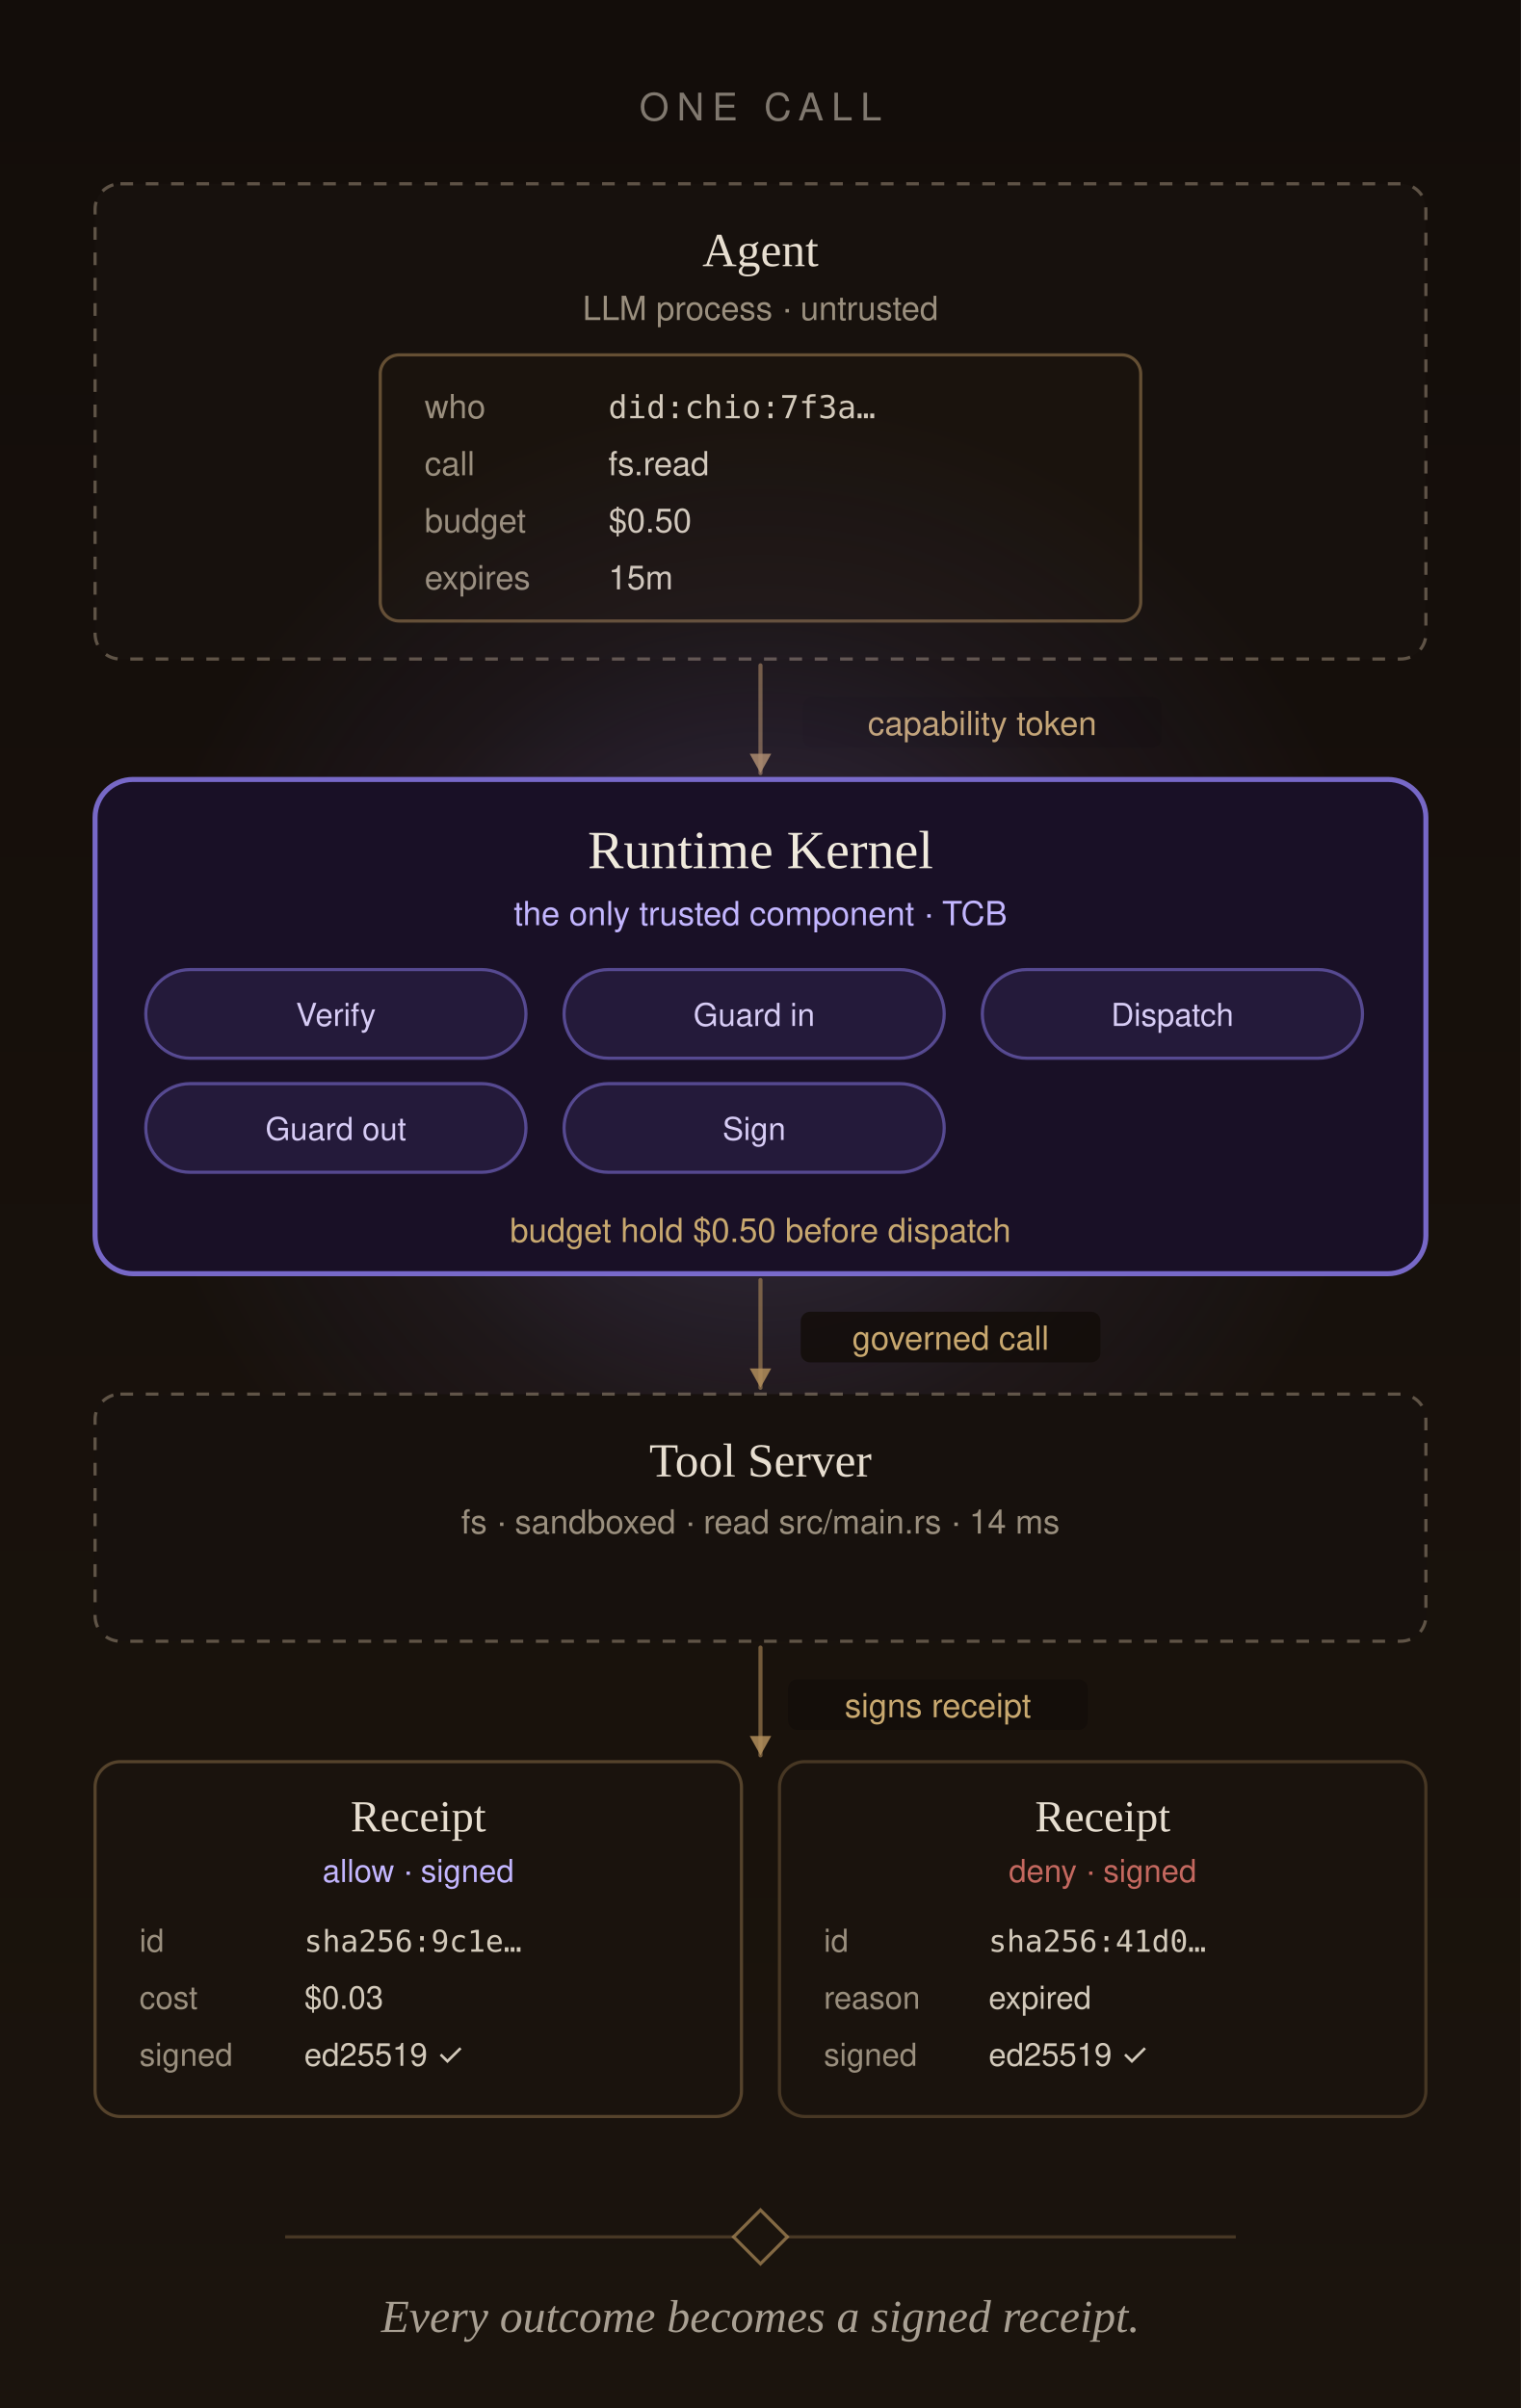
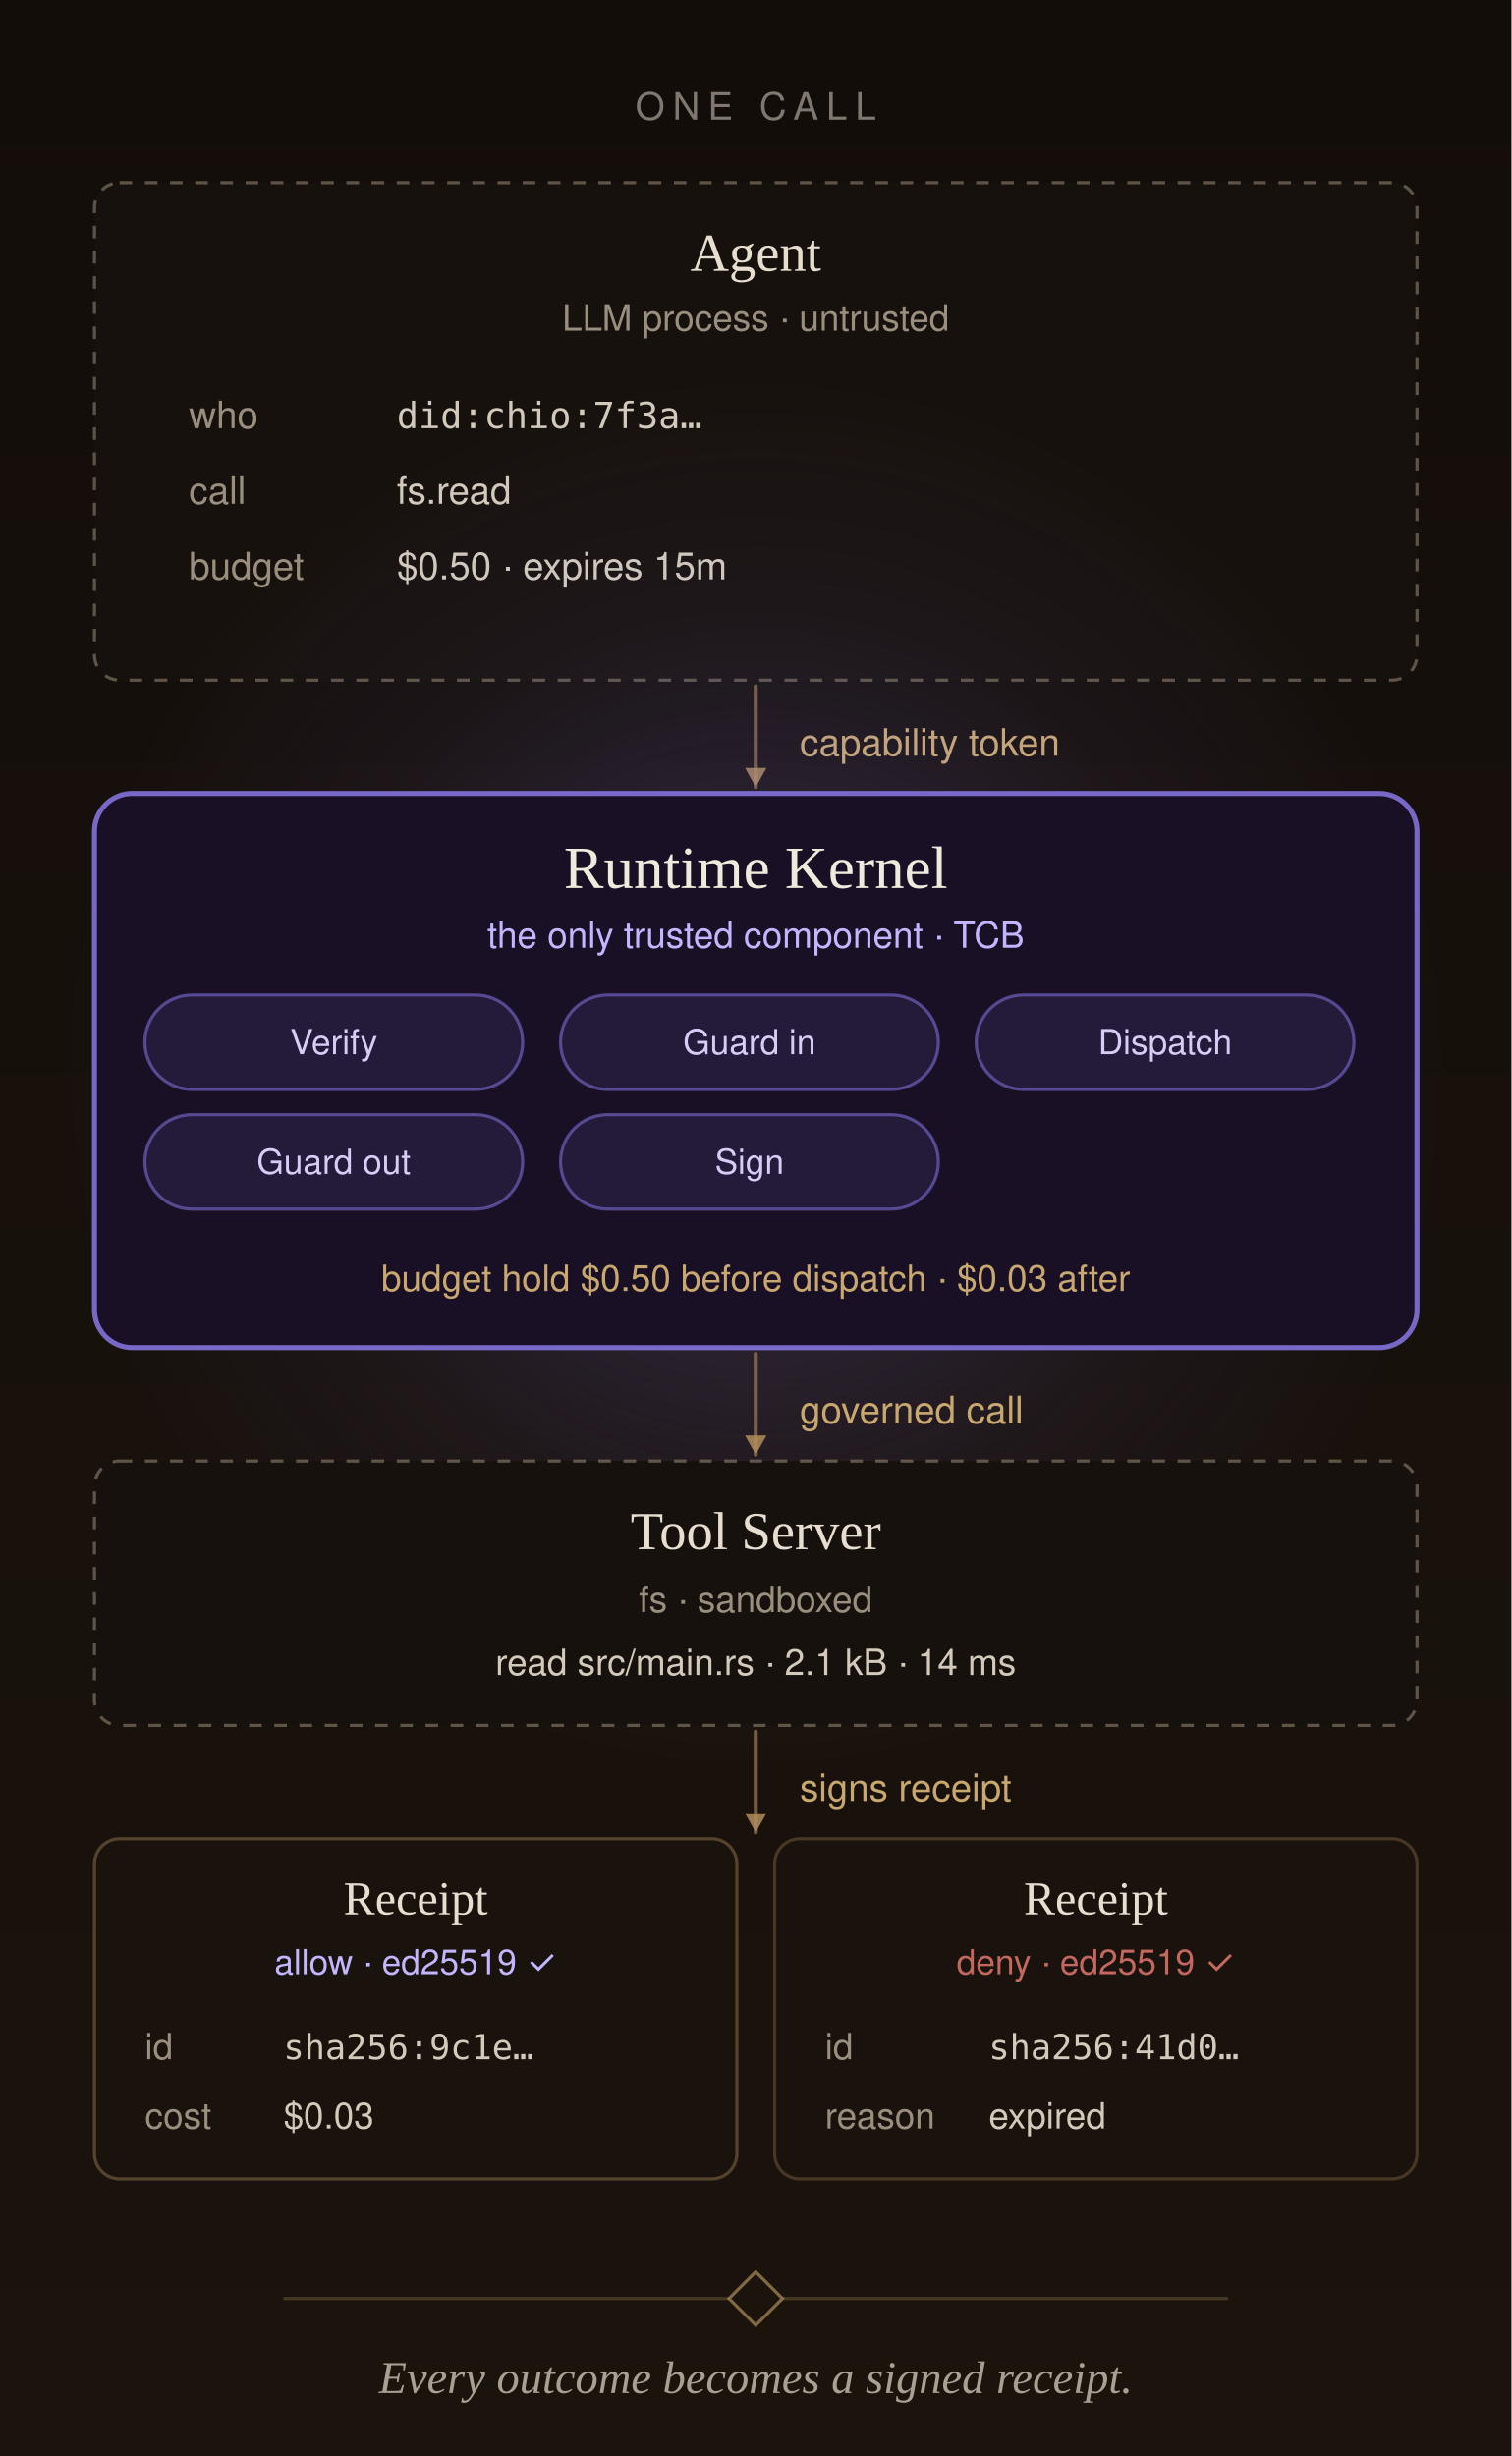
- <svg xmlns="http://www.w3.org/2000/svg" viewBox="0 0 480 760" width="480" height="760" role="img" aria-label="One tool call through Chio, stacked for small screens.">
+ <svg xmlns="http://www.w3.org/2000/svg" viewBox="0 0 480 780" width="480" height="780" role="img" aria-label="One tool call through Chio, stacked for small screens.">
  <defs>
    <linearGradient id="ocmbg" x1="0" y1="0" x2="0" y2="1">
      <stop offset="0" stop-color="#130d0a" />
      <stop offset="1" stop-color="#1b140d" />
    </linearGradient>
    <radialGradient id="ocmglow" cx="50%" cy="50%" r="50%">
      <stop offset="0" stop-color="#8f7ff2" stop-opacity="0.32" />
      <stop offset="0.6" stop-color="#8f7ff2" stop-opacity="0.07" />
      <stop offset="1" stop-color="#8f7ff2" stop-opacity="0" />
    </radialGradient>
    <radialGradient id="ocmkglow" cx="50%" cy="50%" r="50%">
      <stop offset="0" stop-color="#8f7ff2" stop-opacity="0.28" />
      <stop offset="0.65" stop-color="#8f7ff2" stop-opacity="0.06" />
      <stop offset="1" stop-color="#8f7ff2" stop-opacity="0" />
    </radialGradient>
  </defs>
-   <rect width="480" height="760" fill="url(#ocmbg)" />
+   <rect width="480" height="780" fill="url(#ocmbg)" />
  <text x="240.0" y="38" text-anchor="middle" font-family="-apple-system, 'Segoe UI', Helvetica, Arial, sans-serif" font-size="12" letter-spacing="2.5" fill="#d8cfc0" fill-opacity="0.55">ONE CALL</text>
-   <rect x="30" y="58" width="420" height="150" rx="8" fill="#17110d" stroke="#9a8b76" stroke-opacity="0.55" stroke-dasharray="4 4" />
-   <text x="240" y="84" text-anchor="middle" font-family="Georgia, 'Times New Roman', serif" font-size="15" fill="#e7ded0">Agent</text>
-   <text x="240" y="101" text-anchor="middle" font-family="-apple-system, 'Segoe UI', Helvetica, Arial, sans-serif" font-size="10.5" fill="#9a8f7e">LLM process · untrusted</text>
-   <rect x="120" y="112" width="240" height="84" rx="6" fill="#1a130d" stroke="#b08d5b" stroke-opacity="0.5" />
-   <text x="134" y="132" text-anchor="start" font-family="-apple-system, 'Segoe UI', Helvetica, Arial, sans-serif" font-size="10.5" fill="#9a8f7e">who</text>
-   <text x="192" y="132" text-anchor="start" font-family="ui-monospace, SFMono-Regular, Menlo, Consolas, monospace" font-size="10.0" fill="#d3cabb">did:chio:7f3a…</text>
-   <text x="134" y="150" text-anchor="start" font-family="-apple-system, 'Segoe UI', Helvetica, Arial, sans-serif" font-size="10.5" fill="#9a8f7e">call</text>
-   <text x="192" y="150" text-anchor="start" font-family="-apple-system, 'Segoe UI', Helvetica, Arial, sans-serif" font-size="10.5" fill="#d3cabb">fs.read</text>
-   <text x="134" y="168" text-anchor="start" font-family="-apple-system, 'Segoe UI', Helvetica, Arial, sans-serif" font-size="10.5" fill="#9a8f7e">budget</text>
-   <text x="192" y="168" text-anchor="start" font-family="-apple-system, 'Segoe UI', Helvetica, Arial, sans-serif" font-size="10.5" fill="#d3cabb">$0.50</text>
-   <text x="134" y="186" text-anchor="start" font-family="-apple-system, 'Segoe UI', Helvetica, Arial, sans-serif" font-size="10.5" fill="#9a8f7e">expires</text>
-   <text x="192" y="186" text-anchor="start" font-family="-apple-system, 'Segoe UI', Helvetica, Arial, sans-serif" font-size="10.5" fill="#d3cabb">15m</text>
-   <path d="M240 210 L240 244" stroke="#b08d5b" stroke-opacity="0.6" stroke-width="1.3" fill="none" stroke-linecap="round" />
-   <path d="M240 244 L236.6 237.9 L243.4 237.9 Z" fill="#b08d5b" fill-opacity="0.85" />
-   <rect x="253.4" y="220" width="113.2" height="16" rx="3" fill="#130d0a" fill-opacity="0.85" />
-   <text x="310" y="232" text-anchor="middle" font-family="-apple-system, 'Segoe UI', Helvetica, Arial, sans-serif" font-size="10.5" fill="#c8a86f">capability token</text>
-   <circle cx="240.0" cy="324.0" r="200" fill="url(#ocmkglow)" />
-   <rect x="30" y="246" width="420" height="156" rx="12" fill="#191026" stroke="#8f7ff2" stroke-opacity="0.8" stroke-width="1.6" />
-   <text x="240" y="274" text-anchor="middle" font-family="Georgia, 'Times New Roman', serif" font-size="17" fill="#f0eadd">Runtime Kernel</text>
-   <text x="240" y="292" text-anchor="middle" font-family="-apple-system, 'Segoe UI', Helvetica, Arial, sans-serif" font-size="10.5" fill="#c3b6ff">the only trusted component · TCB</text>
-   <rect x="46" y="306" width="120" height="28" rx="14.0" fill="#241a3a" stroke="#8f7ff2" stroke-opacity="0.5" />
-   <text x="106.0" y="323.8" text-anchor="middle" font-family="-apple-system, 'Segoe UI', Helvetica, Arial, sans-serif" font-size="10" fill="#d7ccf5">Verify</text>
-   <rect x="178" y="306" width="120" height="28" rx="14.0" fill="#241a3a" stroke="#8f7ff2" stroke-opacity="0.5" />
-   <text x="238.0" y="323.8" text-anchor="middle" font-family="-apple-system, 'Segoe UI', Helvetica, Arial, sans-serif" font-size="10" fill="#d7ccf5">Guard in</text>
-   <rect x="310" y="306" width="120" height="28" rx="14.0" fill="#241a3a" stroke="#8f7ff2" stroke-opacity="0.5" />
-   <text x="370.0" y="323.8" text-anchor="middle" font-family="-apple-system, 'Segoe UI', Helvetica, Arial, sans-serif" font-size="10" fill="#d7ccf5">Dispatch</text>
-   <rect x="46" y="342" width="120" height="28" rx="14.0" fill="#241a3a" stroke="#8f7ff2" stroke-opacity="0.5" />
-   <text x="106.0" y="359.8" text-anchor="middle" font-family="-apple-system, 'Segoe UI', Helvetica, Arial, sans-serif" font-size="10" fill="#d7ccf5">Guard out</text>
-   <rect x="178" y="342" width="120" height="28" rx="14.0" fill="#241a3a" stroke="#8f7ff2" stroke-opacity="0.5" />
-   <text x="238.0" y="359.8" text-anchor="middle" font-family="-apple-system, 'Segoe UI', Helvetica, Arial, sans-serif" font-size="10" fill="#d7ccf5">Sign</text>
-   <text x="240" y="392" text-anchor="middle" font-family="-apple-system, 'Segoe UI', Helvetica, Arial, sans-serif" font-size="10.5" fill="#c8a86f">budget hold $0.50 before dispatch</text>
-   <path d="M240 404 L240 438" stroke="#b08d5b" stroke-opacity="0.6" stroke-width="1.3" fill="none" stroke-linecap="round" />
-   <path d="M240 438 L236.6 431.9 L243.4 431.9 Z" fill="#b08d5b" fill-opacity="0.85" />
-   <rect x="252.7" y="414" width="94.6" height="16" rx="3" fill="#130d0a" fill-opacity="0.85" />
-   <text x="300" y="426" text-anchor="middle" font-family="-apple-system, 'Segoe UI', Helvetica, Arial, sans-serif" font-size="10.5" fill="#c8a86f">governed call</text>
-   <rect x="30" y="440" width="420" height="78" rx="8" fill="#17110d" stroke="#9a8b76" stroke-opacity="0.55" stroke-dasharray="4 4" />
-   <text x="240" y="466" text-anchor="middle" font-family="Georgia, 'Times New Roman', serif" font-size="15" fill="#e7ded0">Tool Server</text>
-   <text x="240" y="484" text-anchor="middle" font-family="-apple-system, 'Segoe UI', Helvetica, Arial, sans-serif" font-size="10.5" fill="#9a8f7e">fs · sandboxed · read src/main.rs · 14 ms</text>
-   <path d="M240 520 L240 554" stroke="#b08d5b" stroke-opacity="0.6" stroke-width="1.3" fill="none" stroke-linecap="round" />
-   <path d="M240 554 L236.6 547.9 L243.4 547.9 Z" fill="#b08d5b" fill-opacity="0.85" />
-   <rect x="248.7" y="530" width="94.6" height="16" rx="3" fill="#130d0a" fill-opacity="0.85" />
-   <text x="296" y="542" text-anchor="middle" font-family="-apple-system, 'Segoe UI', Helvetica, Arial, sans-serif" font-size="10.5" fill="#c8a86f">signs receipt</text>
-   <rect x="30" y="556" width="204" height="112" rx="8" fill="#1a130d" stroke="#b08d5b" stroke-opacity="0.4" />
-   <text x="132" y="578" text-anchor="middle" font-family="Georgia, 'Times New Roman', serif" font-size="14" fill="#e7ded0">Receipt</text>
-   <text x="132" y="594" text-anchor="middle" font-family="-apple-system, 'Segoe UI', Helvetica, Arial, sans-serif" font-size="10" fill="#c3b6ff">allow · signed</text>
-   <text x="44" y="616" text-anchor="start" font-family="-apple-system, 'Segoe UI', Helvetica, Arial, sans-serif" font-size="10" fill="#9a8f7e">id</text>
-   <text x="96" y="616" text-anchor="start" font-family="ui-monospace, SFMono-Regular, Menlo, Consolas, monospace" font-size="9.5" fill="#d3cabb">sha256:9c1e…</text>
-   <text x="44" y="634" text-anchor="start" font-family="-apple-system, 'Segoe UI', Helvetica, Arial, sans-serif" font-size="10" fill="#9a8f7e">cost</text>
-   <text x="96" y="634" text-anchor="start" font-family="-apple-system, 'Segoe UI', Helvetica, Arial, sans-serif" font-size="10" fill="#d3cabb">$0.03</text>
-   <text x="44" y="652" text-anchor="start" font-family="-apple-system, 'Segoe UI', Helvetica, Arial, sans-serif" font-size="10" fill="#9a8f7e">signed</text>
-   <text x="96" y="652" text-anchor="start" font-family="-apple-system, 'Segoe UI', Helvetica, Arial, sans-serif" font-size="10" fill="#d3cabb">ed25519 ✓</text>
-   <rect x="246" y="556" width="204" height="112" rx="8" fill="#1a130d" stroke="#b08d5b" stroke-opacity="0.3" />
-   <text x="348" y="578" text-anchor="middle" font-family="Georgia, 'Times New Roman', serif" font-size="14" fill="#e7ded0">Receipt</text>
-   <text x="348" y="594" text-anchor="middle" font-family="-apple-system, 'Segoe UI', Helvetica, Arial, sans-serif" font-size="10" fill="#c4685f">deny · signed</text>
-   <text x="260" y="616" text-anchor="start" font-family="-apple-system, 'Segoe UI', Helvetica, Arial, sans-serif" font-size="10" fill="#9a8f7e">id</text>
-   <text x="312" y="616" text-anchor="start" font-family="ui-monospace, SFMono-Regular, Menlo, Consolas, monospace" font-size="9.5" fill="#d3cabb">sha256:41d0…</text>
-   <text x="260" y="634" text-anchor="start" font-family="-apple-system, 'Segoe UI', Helvetica, Arial, sans-serif" font-size="10" fill="#9a8f7e">reason</text>
-   <text x="312" y="634" text-anchor="start" font-family="-apple-system, 'Segoe UI', Helvetica, Arial, sans-serif" font-size="10" fill="#d3cabb">expired</text>
-   <text x="260" y="652" text-anchor="start" font-family="-apple-system, 'Segoe UI', Helvetica, Arial, sans-serif" font-size="10" fill="#9a8f7e">signed</text>
-   <text x="312" y="652" text-anchor="start" font-family="-apple-system, 'Segoe UI', Helvetica, Arial, sans-serif" font-size="10" fill="#d3cabb">ed25519 ✓</text>
-   <path d="M90.0 706 H390.0" stroke="#b08d5b" stroke-opacity="0.3" stroke-width="1" />
-   <rect x="234.0" y="700" width="12" height="12" transform="rotate(45 240.0 706)" fill="#1b140d" stroke="#b08d5b" stroke-opacity="0.7" />
-   <text x="240.0" y="736" text-anchor="middle" font-family="Georgia, 'Times New Roman', serif" font-size="14.5" font-style="italic" fill="#d8cfc0" fill-opacity="0.75">Every outcome becomes a signed receipt.</text>
+   <rect x="30" y="58" width="420" height="158" rx="8" fill="#17110d" stroke="#9a8b76" stroke-opacity="0.55" stroke-dasharray="4 4" />
+   <text x="240" y="86" text-anchor="middle" font-family="Georgia, 'Times New Roman', serif" font-size="17" fill="#e7ded0">Agent</text>
+   <text x="240" y="105" text-anchor="middle" font-family="-apple-system, 'Segoe UI', Helvetica, Arial, sans-serif" font-size="11.5" fill="#9a8f7e">LLM process · untrusted</text>
+   <text x="60" y="136" text-anchor="start" font-family="-apple-system, 'Segoe UI', Helvetica, Arial, sans-serif" font-size="12" fill="#9a8f7e">who</text>
+   <text x="126" y="136" text-anchor="start" font-family="ui-monospace, SFMono-Regular, Menlo, Consolas, monospace" font-size="11.5" fill="#d3cabb">did:chio:7f3a…</text>
+   <text x="60" y="160" text-anchor="start" font-family="-apple-system, 'Segoe UI', Helvetica, Arial, sans-serif" font-size="12" fill="#9a8f7e">call</text>
+   <text x="126" y="160" text-anchor="start" font-family="-apple-system, 'Segoe UI', Helvetica, Arial, sans-serif" font-size="12" fill="#d3cabb">fs.read</text>
+   <text x="60" y="184" text-anchor="start" font-family="-apple-system, 'Segoe UI', Helvetica, Arial, sans-serif" font-size="12" fill="#9a8f7e">budget</text>
+   <text x="126" y="184" text-anchor="start" font-family="-apple-system, 'Segoe UI', Helvetica, Arial, sans-serif" font-size="12" fill="#d3cabb">$0.50 · expires 15m</text>
+   <path d="M240 218 L240 250" stroke="#b08d5b" stroke-opacity="0.6" stroke-width="1.3" fill="none" stroke-linecap="round" />
+   <path d="M240 250 L236.6 243.9 L243.4 243.9 Z" fill="#b08d5b" fill-opacity="0.85" />
+   <text x="254" y="240" text-anchor="start" font-family="-apple-system, 'Segoe UI', Helvetica, Arial, sans-serif" font-size="12" fill="#c8a86f">capability token</text>
+   <circle cx="240.0" cy="340.0" r="220" fill="url(#ocmkglow)" />
+   <rect x="30" y="252" width="420" height="176" rx="12" fill="#191026" stroke="#8f7ff2" stroke-opacity="0.8" stroke-width="1.6" />
+   <text x="240" y="282" text-anchor="middle" font-family="Georgia, 'Times New Roman', serif" font-size="19" fill="#f0eadd">Runtime Kernel</text>
+   <text x="240" y="301" text-anchor="middle" font-family="-apple-system, 'Segoe UI', Helvetica, Arial, sans-serif" font-size="11.5" fill="#c3b6ff">the only trusted component · TCB</text>
+   <rect x="46" y="316" width="120" height="30" rx="15.0" fill="#241a3a" stroke="#8f7ff2" stroke-opacity="0.5" />
+   <text x="106.0" y="334.8" text-anchor="middle" font-family="-apple-system, 'Segoe UI', Helvetica, Arial, sans-serif" font-size="11" fill="#d7ccf5">Verify</text>
+   <rect x="178" y="316" width="120" height="30" rx="15.0" fill="#241a3a" stroke="#8f7ff2" stroke-opacity="0.5" />
+   <text x="238.0" y="334.8" text-anchor="middle" font-family="-apple-system, 'Segoe UI', Helvetica, Arial, sans-serif" font-size="11" fill="#d7ccf5">Guard in</text>
+   <rect x="310" y="316" width="120" height="30" rx="15.0" fill="#241a3a" stroke="#8f7ff2" stroke-opacity="0.5" />
+   <text x="370.0" y="334.8" text-anchor="middle" font-family="-apple-system, 'Segoe UI', Helvetica, Arial, sans-serif" font-size="11" fill="#d7ccf5">Dispatch</text>
+   <rect x="46" y="354" width="120" height="30" rx="15.0" fill="#241a3a" stroke="#8f7ff2" stroke-opacity="0.5" />
+   <text x="106.0" y="372.8" text-anchor="middle" font-family="-apple-system, 'Segoe UI', Helvetica, Arial, sans-serif" font-size="11" fill="#d7ccf5">Guard out</text>
+   <rect x="178" y="354" width="120" height="30" rx="15.0" fill="#241a3a" stroke="#8f7ff2" stroke-opacity="0.5" />
+   <text x="238.0" y="372.8" text-anchor="middle" font-family="-apple-system, 'Segoe UI', Helvetica, Arial, sans-serif" font-size="11" fill="#d7ccf5">Sign</text>
+   <text x="240" y="410" text-anchor="middle" font-family="-apple-system, 'Segoe UI', Helvetica, Arial, sans-serif" font-size="11.5" fill="#c8a86f">budget hold $0.50 before dispatch · $0.03 after</text>
+   <path d="M240 430 L240 462" stroke="#b08d5b" stroke-opacity="0.6" stroke-width="1.3" fill="none" stroke-linecap="round" />
+   <path d="M240 462 L236.6 455.9 L243.4 455.9 Z" fill="#b08d5b" fill-opacity="0.85" />
+   <text x="254" y="452" text-anchor="start" font-family="-apple-system, 'Segoe UI', Helvetica, Arial, sans-serif" font-size="12" fill="#c8a86f">governed call</text>
+   <rect x="30" y="464" width="420" height="84" rx="8" fill="#17110d" stroke="#9a8b76" stroke-opacity="0.55" stroke-dasharray="4 4" />
+   <text x="240" y="492" text-anchor="middle" font-family="Georgia, 'Times New Roman', serif" font-size="17" fill="#e7ded0">Tool Server</text>
+   <text x="240" y="512" text-anchor="middle" font-family="-apple-system, 'Segoe UI', Helvetica, Arial, sans-serif" font-size="11.5" fill="#9a8f7e">fs · sandboxed</text>
+   <text x="240" y="532" text-anchor="middle" font-family="-apple-system, 'Segoe UI', Helvetica, Arial, sans-serif" font-size="11.5" fill="#d3cabb">read src/main.rs · 2.1 kB · 14 ms</text>
+   <path d="M240 550 L240 582" stroke="#b08d5b" stroke-opacity="0.6" stroke-width="1.3" fill="none" stroke-linecap="round" />
+   <path d="M240 582 L236.6 575.9 L243.4 575.9 Z" fill="#b08d5b" fill-opacity="0.85" />
+   <text x="254" y="572" text-anchor="start" font-family="-apple-system, 'Segoe UI', Helvetica, Arial, sans-serif" font-size="12" fill="#c8a86f">signs receipt</text>
+   <rect x="30" y="584" width="204" height="108" rx="8" fill="#1a130d" stroke="#b08d5b" stroke-opacity="0.4" />
+   <text x="132" y="608" text-anchor="middle" font-family="Georgia, 'Times New Roman', serif" font-size="15" fill="#e7ded0">Receipt</text>
+   <text x="132" y="627" text-anchor="middle" font-family="-apple-system, 'Segoe UI', Helvetica, Arial, sans-serif" font-size="11" fill="#c3b6ff">allow · ed25519 ✓</text>
+   <text x="46" y="654" text-anchor="start" font-family="-apple-system, 'Segoe UI', Helvetica, Arial, sans-serif" font-size="11.5" fill="#9a8f7e">id</text>
+   <text x="90" y="654" text-anchor="start" font-family="ui-monospace, SFMono-Regular, Menlo, Consolas, monospace" font-size="11.0" fill="#d3cabb">sha256:9c1e…</text>
+   <text x="46" y="676" text-anchor="start" font-family="-apple-system, 'Segoe UI', Helvetica, Arial, sans-serif" font-size="11.5" fill="#9a8f7e">cost</text>
+   <text x="90" y="676" text-anchor="start" font-family="-apple-system, 'Segoe UI', Helvetica, Arial, sans-serif" font-size="11.5" fill="#d3cabb">$0.03</text>
+   <rect x="246" y="584" width="204" height="108" rx="8" fill="#1a130d" stroke="#b08d5b" stroke-opacity="0.3" />
+   <text x="348" y="608" text-anchor="middle" font-family="Georgia, 'Times New Roman', serif" font-size="15" fill="#e7ded0">Receipt</text>
+   <text x="348" y="627" text-anchor="middle" font-family="-apple-system, 'Segoe UI', Helvetica, Arial, sans-serif" font-size="11" fill="#c4685f">deny · ed25519 ✓</text>
+   <text x="262" y="654" text-anchor="start" font-family="-apple-system, 'Segoe UI', Helvetica, Arial, sans-serif" font-size="11.5" fill="#9a8f7e">id</text>
+   <text x="314" y="654" text-anchor="start" font-family="ui-monospace, SFMono-Regular, Menlo, Consolas, monospace" font-size="11.0" fill="#d3cabb">sha256:41d0…</text>
+   <text x="262" y="676" text-anchor="start" font-family="-apple-system, 'Segoe UI', Helvetica, Arial, sans-serif" font-size="11.5" fill="#9a8f7e">reason</text>
+   <text x="314" y="676" text-anchor="start" font-family="-apple-system, 'Segoe UI', Helvetica, Arial, sans-serif" font-size="11.5" fill="#d3cabb">expired</text>
+   <path d="M90.0 730 H390.0" stroke="#b08d5b" stroke-opacity="0.3" stroke-width="1" />
+   <rect x="234.0" y="724" width="12" height="12" transform="rotate(45 240.0 730)" fill="#1b140d" stroke="#b08d5b" stroke-opacity="0.7" />
+   <text x="240.0" y="760" text-anchor="middle" font-family="Georgia, 'Times New Roman', serif" font-size="14.5" font-style="italic" fill="#d8cfc0" fill-opacity="0.75">Every outcome becomes a signed receipt.</text>
</svg>
